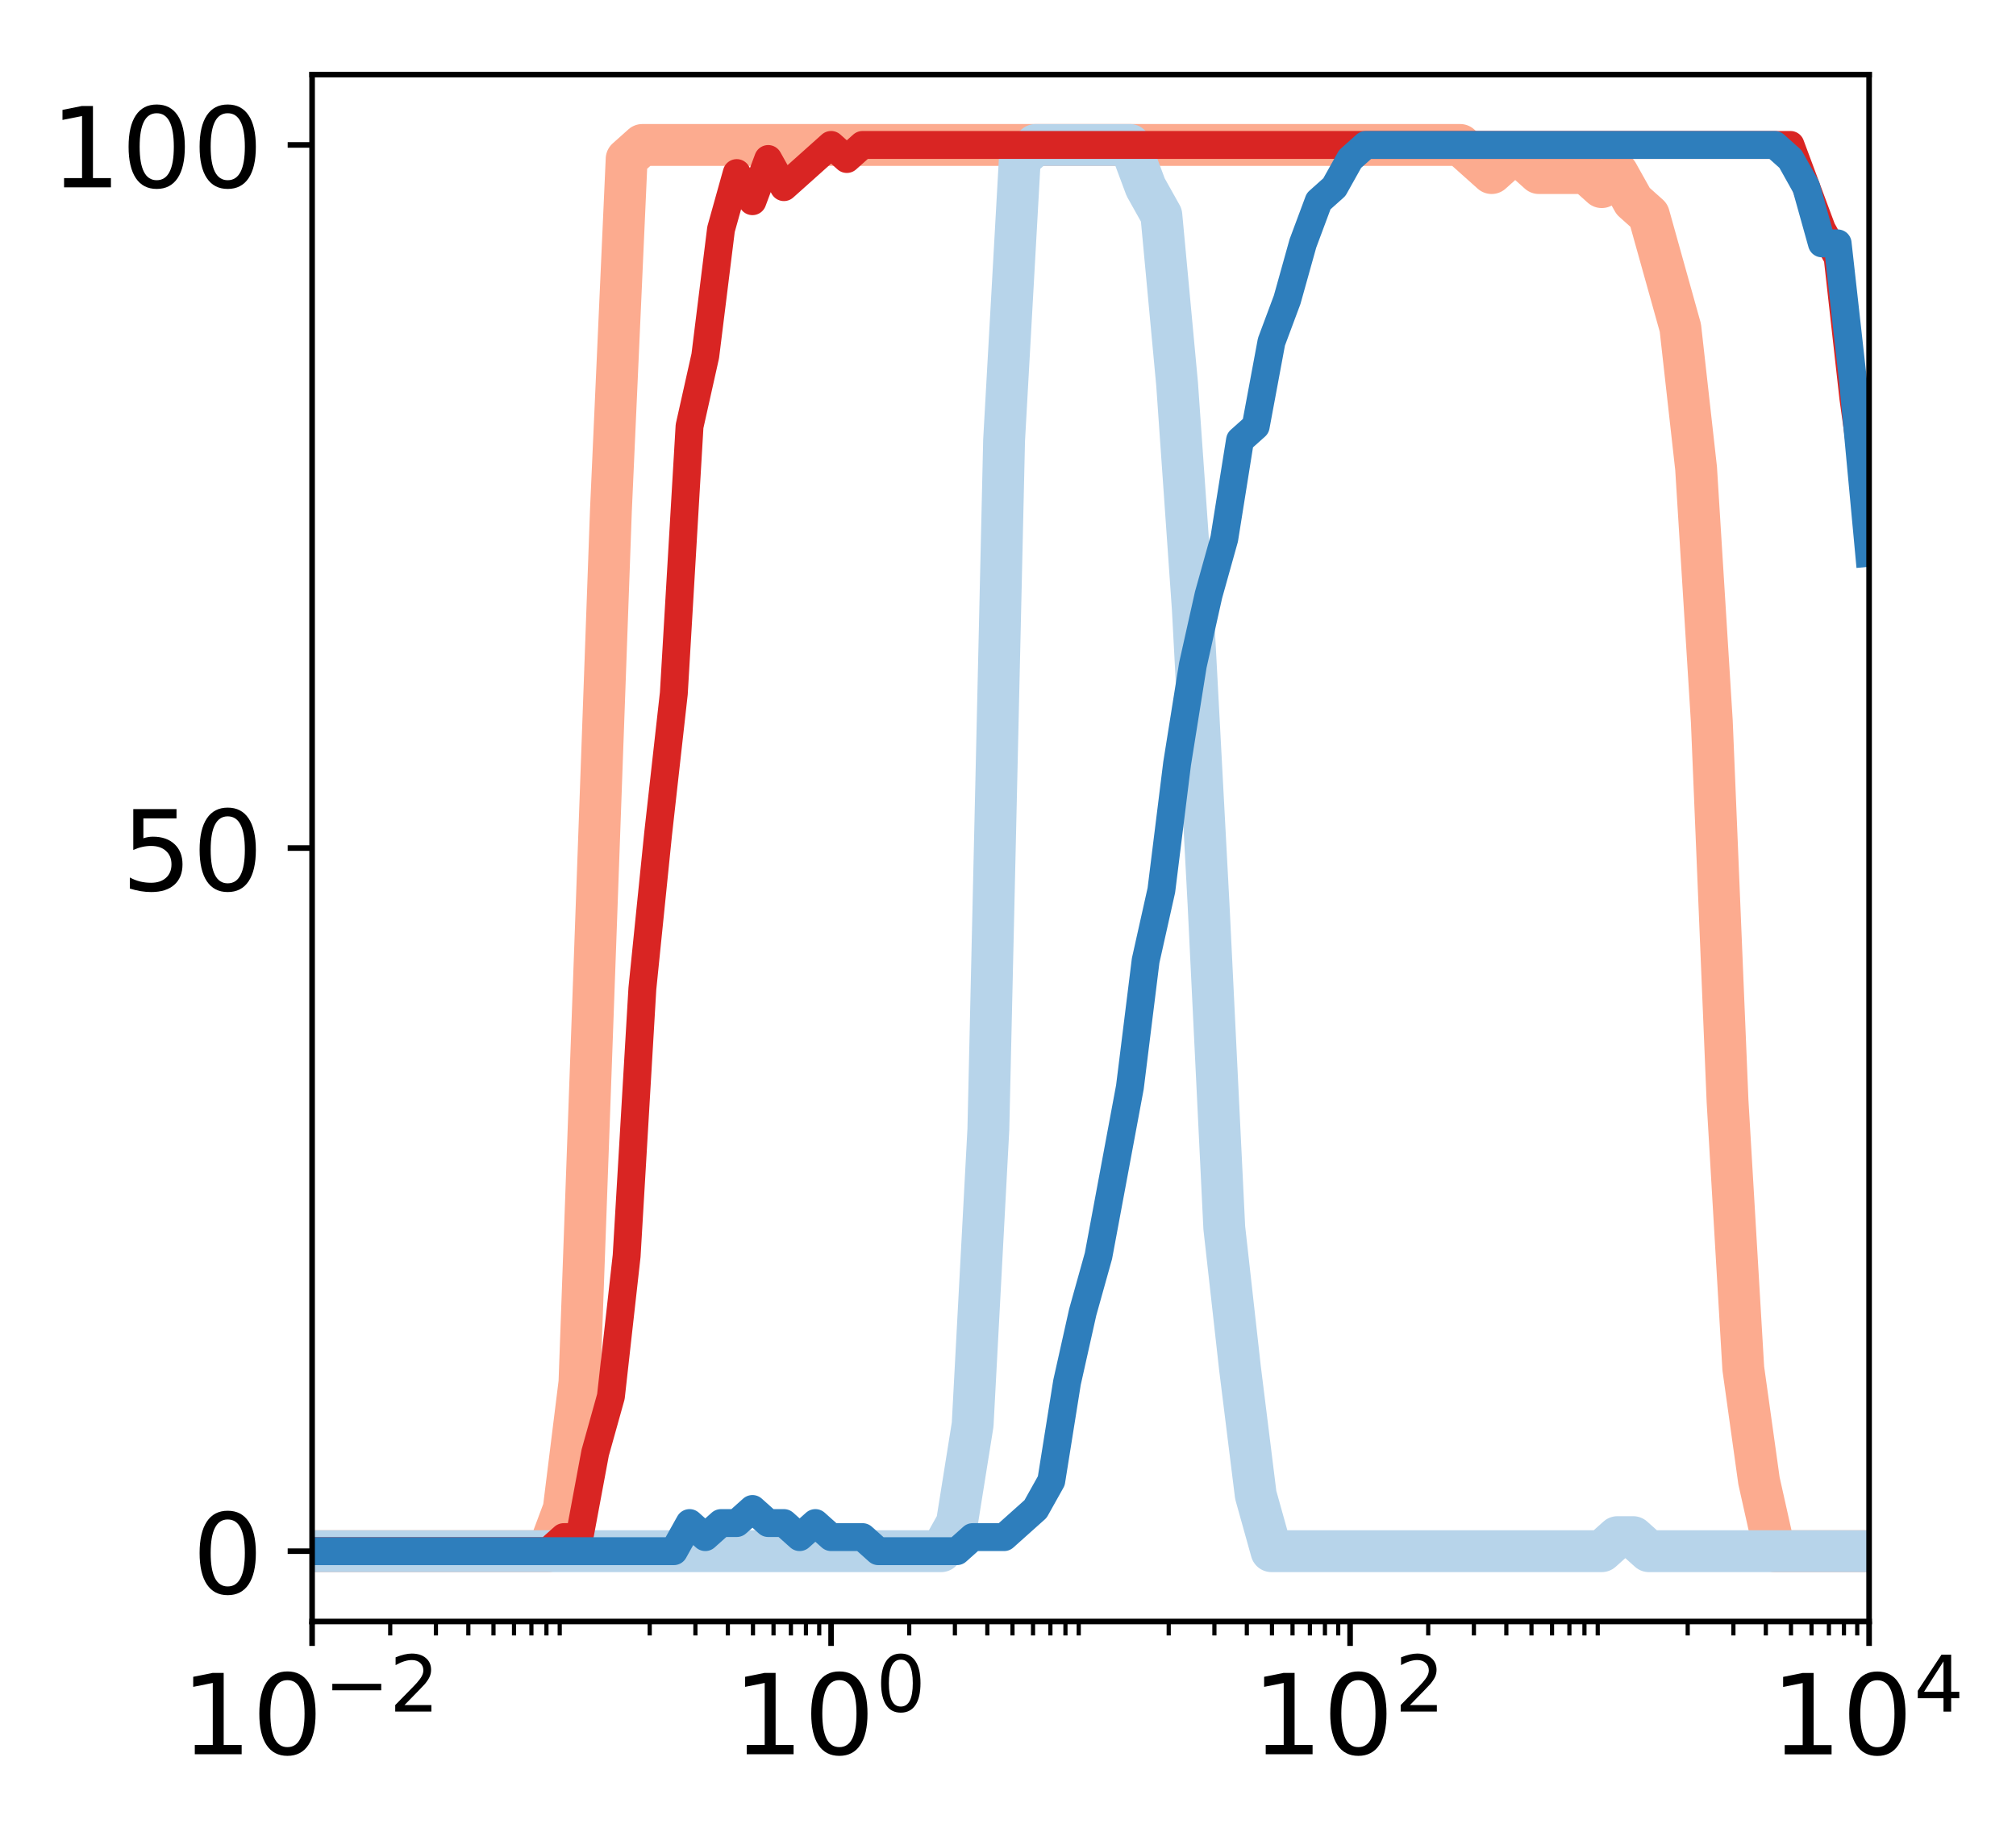
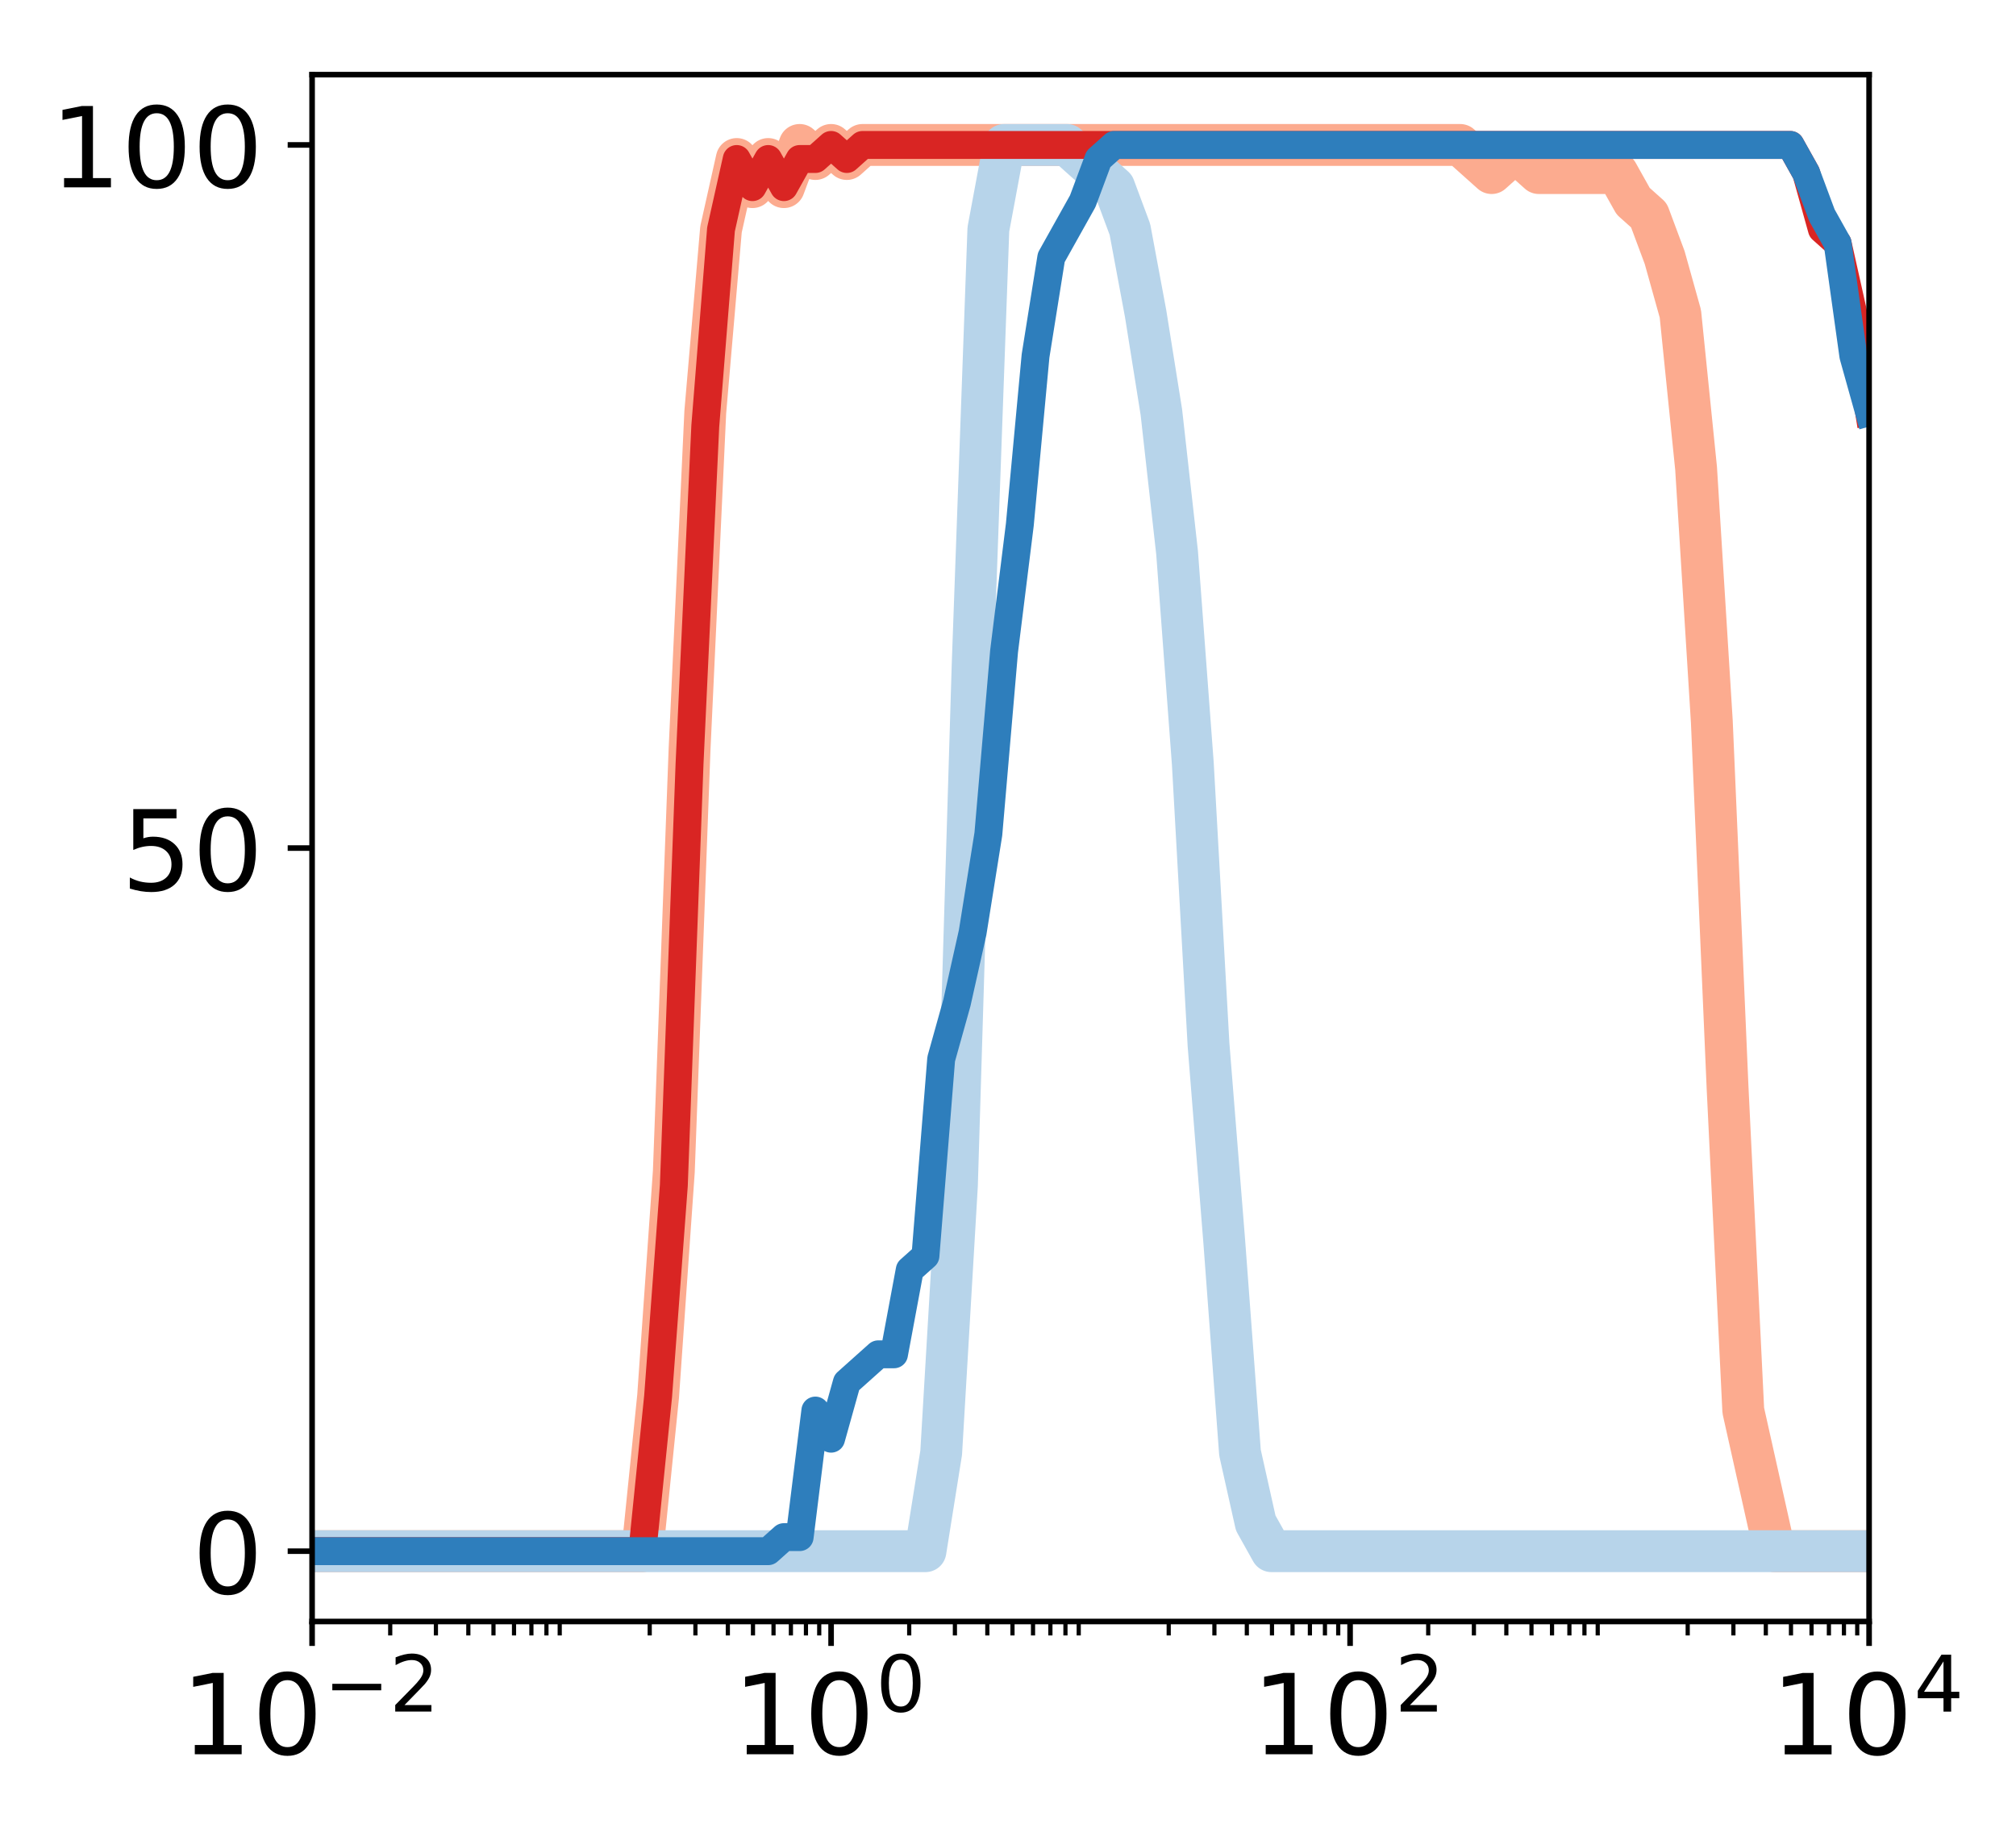
<svg xmlns="http://www.w3.org/2000/svg" xmlns:xlink="http://www.w3.org/1999/xlink" height="262pt" version="1.1" viewBox="0 0 289 262" width="289pt">
  <defs>
    <style type="text/css">
*{stroke-linecap:butt;stroke-linejoin:round;}
  </style>
  </defs>
  <g id="figure_1">
    <g id="patch_1">
      <path d="M 0 262.145  L 289.22 262.145  L 289.22 0  L 0 0  z " style="fill:#ffffff;" />
    </g>
    <g id="axes_1">
      <g id="patch_2">
        <path d="M 44.74 232.46  L 267.94 232.46  L 267.94 10.7  L 44.74 10.7  z " style="fill:#ffffff;" />
      </g>
      <g id="line2d_1">
-         <path clip-path="url(#pe5c4ab9f8a)" d="M 44.74 222.38  L 46.995 222.38  L 49.249 222.38  L 51.504 222.38  L 53.758 222.38  L 56.013 222.38  L 58.267 222.38  L 60.522 222.38  L 62.776 222.38  L 65.031 222.38  L 67.285 222.38  L 69.54 222.38  L 71.795 222.38  L 74.049 222.38  L 76.304 222.38  L 78.558 222.38  L 80.813 216.332  L 83.067 198.188  L 85.322 135.692  L 87.576 73.196  L 89.831 22.796  L 92.085 20.78  L 94.34 20.78  L 96.595 20.78  L 98.849 20.78  L 101.104 20.78  L 103.358 20.78  L 105.613 20.78  L 107.867 20.78  L 110.122 20.78  L 112.376 20.78  L 114.631 20.78  L 116.885 20.78  L 119.14 20.78  L 121.395 20.78  L 123.649 20.78  L 125.904 20.78  L 128.158 20.78  L 130.413 20.78  L 132.667 20.78  L 134.922 20.78  L 137.176 20.78  L 139.431 20.78  L 141.685 20.78  L 143.94 20.78  L 146.195 20.78  L 148.449 20.78  L 150.704 20.78  L 152.958 20.78  L 155.213 20.78  L 157.467 20.78  L 159.722 20.78  L 161.976 20.78  L 164.231 20.78  L 166.485 20.78  L 168.74 20.78  L 170.995 20.78  L 173.249 20.78  L 175.504 20.78  L 177.758 20.78  L 180.013 20.78  L 182.267 20.78  L 184.522 20.78  L 186.776 20.78  L 189.031 20.78  L 191.285 20.78  L 193.54 20.78  L 195.795 20.78  L 198.049 20.78  L 200.304 20.78  L 202.558 20.78  L 204.813 20.78  L 207.067 20.78  L 209.322 20.78  L 211.576 22.796  L 213.831 24.812  L 216.085 22.796  L 218.34 22.796  L 220.595 24.812  L 222.849 24.812  L 225.104 24.812  L 227.358 24.812  L 229.613 26.828  L 231.867 24.812  L 234.122 28.844  L 236.376 30.86  L 238.631 38.924  L 240.885 46.988  L 243.14 67.148  L 245.395 103.436  L 247.649 157.868  L 249.904 196.172  L 252.158 212.3  L 254.413 222.38  L 256.667 222.38  L 258.922 222.38  L 261.176 222.38  L 263.431 222.38  L 265.685 222.38  L 267.94 222.38  " style="fill:none;stroke:#fcab8f;stroke-linecap:square;stroke-width:6;" />
+         <path clip-path="url(#p13c32b0cee)" d="M 44.74 222.38  L 46.995 222.38  L 49.249 222.38  L 51.504 222.38  L 53.758 222.38  L 56.013 222.38  L 58.267 222.38  L 60.522 222.38  L 62.776 222.38  L 65.031 222.38  L 67.285 222.38  L 69.54 222.38  L 71.795 222.38  L 74.049 222.38  L 76.304 222.38  L 78.558 222.38  L 80.813 222.38  L 83.067 222.38  L 85.322 222.38  L 87.576 222.38  L 89.831 222.38  L 92.085 222.38  L 94.34 200.204  L 96.595 167.948  L 98.849 107.468  L 101.104 59.084  L 103.358 32.876  L 105.613 22.796  L 107.867 26.828  L 110.122 22.796  L 112.376 26.828  L 114.631 20.78  L 116.885 22.796  L 119.14 20.78  L 121.395 22.796  L 123.649 20.78  L 125.904 20.78  L 128.158 20.78  L 130.413 20.78  L 132.667 20.78  L 134.922 20.78  L 137.176 20.78  L 139.431 20.78  L 141.685 20.78  L 143.94 20.78  L 146.195 20.78  L 148.449 20.78  L 150.704 20.78  L 152.958 20.78  L 155.213 20.78  L 157.467 20.78  L 159.722 20.78  L 161.976 20.78  L 164.231 20.78  L 166.485 20.78  L 168.74 20.78  L 170.995 20.78  L 173.249 20.78  L 175.504 20.78  L 177.758 20.78  L 180.013 20.78  L 182.267 20.78  L 184.522 20.78  L 186.776 20.78  L 189.031 20.78  L 191.285 20.78  L 193.54 20.78  L 195.795 20.78  L 198.049 20.78  L 200.304 20.78  L 202.558 20.78  L 204.813 20.78  L 207.067 20.78  L 209.322 20.78  L 211.576 22.796  L 213.831 24.812  L 216.085 22.796  L 218.34 22.796  L 220.595 24.812  L 222.849 24.812  L 225.104 24.812  L 227.358 24.812  L 229.613 24.812  L 231.867 24.812  L 234.122 28.844  L 236.376 30.86  L 238.631 36.908  L 240.885 44.972  L 243.14 67.148  L 245.395 103.436  L 247.649 155.852  L 249.904 202.22  L 252.158 212.3  L 254.413 222.38  L 256.667 222.38  L 258.922 222.38  L 261.176 222.38  L 263.431 222.38  L 265.685 222.38  L 267.94 222.38  " style="fill:none;stroke:#fcab8f;stroke-linecap:square;stroke-width:6;" />
      </g>
      <g id="line2d_2">
-         <path clip-path="url(#pe5c4ab9f8a)" d="M 44.74 222.38  L 46.995 222.38  L 49.249 222.38  L 51.504 222.38  L 53.758 222.38  L 56.013 222.38  L 58.267 222.38  L 60.522 222.38  L 62.776 222.38  L 65.031 222.38  L 67.285 222.38  L 69.54 222.38  L 71.795 222.38  L 74.049 222.38  L 76.304 222.38  L 78.558 222.38  L 80.813 222.38  L 83.067 222.38  L 85.322 222.38  L 87.576 222.38  L 89.831 222.38  L 92.085 222.38  L 94.34 222.38  L 96.595 222.38  L 98.849 222.38  L 101.104 222.38  L 103.358 222.38  L 105.613 222.38  L 107.867 222.38  L 110.122 222.38  L 112.376 222.38  L 114.631 222.38  L 116.885 222.38  L 119.14 222.38  L 121.395 222.38  L 123.649 222.38  L 125.904 222.38  L 128.158 222.38  L 130.413 222.38  L 132.667 222.38  L 134.922 222.38  L 137.176 218.348  L 139.431 204.236  L 141.685 161.9  L 143.94 63.116  L 146.195 22.796  L 148.449 20.78  L 150.704 20.78  L 152.958 20.78  L 155.213 20.78  L 157.467 20.78  L 159.722 20.78  L 161.976 20.78  L 164.231 26.828  L 166.485 30.86  L 168.74 55.052  L 170.995 87.308  L 173.249 129.644  L 175.504 176.012  L 177.758 196.172  L 180.013 214.316  L 182.267 222.38  L 184.522 222.38  L 186.776 222.38  L 189.031 222.38  L 191.285 222.38  L 193.54 222.38  L 195.795 222.38  L 198.049 222.38  L 200.304 222.38  L 202.558 222.38  L 204.813 222.38  L 207.067 222.38  L 209.322 222.38  L 211.576 222.38  L 213.831 222.38  L 216.085 222.38  L 218.34 222.38  L 220.595 222.38  L 222.849 222.38  L 225.104 222.38  L 227.358 222.38  L 229.613 222.38  L 231.867 220.364  L 234.122 220.364  L 236.376 222.38  L 238.631 222.38  L 240.885 222.38  L 243.14 222.38  L 245.395 222.38  L 247.649 222.38  L 249.904 222.38  L 252.158 222.38  L 254.413 222.38  L 256.667 222.38  L 258.922 222.38  L 261.176 222.38  L 263.431 222.38  L 265.685 222.38  L 267.94 222.38  " style="fill:none;stroke:#b7d4ea;stroke-linecap:square;stroke-width:6;" />
+         <path clip-path="url(#p13c32b0cee)" d="M 44.74 222.38  L 46.995 222.38  L 49.249 222.38  L 51.504 222.38  L 53.758 222.38  L 56.013 222.38  L 58.267 222.38  L 60.522 222.38  L 62.776 222.38  L 65.031 222.38  L 67.285 222.38  L 69.54 222.38  L 71.795 222.38  L 74.049 222.38  L 76.304 222.38  L 78.558 222.38  L 80.813 222.38  L 83.067 222.38  L 85.322 222.38  L 87.576 222.38  L 89.831 222.38  L 92.085 222.38  L 94.34 222.38  L 96.595 222.38  L 98.849 222.38  L 101.104 222.38  L 103.358 222.38  L 105.613 222.38  L 107.867 222.38  L 110.122 222.38  L 112.376 222.38  L 114.631 222.38  L 116.885 222.38  L 119.14 222.38  L 121.395 222.38  L 123.649 222.38  L 125.904 222.38  L 128.158 222.38  L 130.413 222.38  L 132.667 222.38  L 134.922 208.268  L 137.176 169.964  L 139.431 95.372  L 141.685 32.876  L 143.94 20.78  L 146.195 20.78  L 148.449 20.78  L 150.704 20.78  L 152.958 20.78  L 155.213 22.796  L 157.467 24.812  L 159.722 26.828  L 161.976 32.876  L 164.231 44.972  L 166.485 59.084  L 168.74 79.244  L 170.995 109.484  L 173.249 149.804  L 175.504 178.028  L 177.758 208.268  L 180.013 218.348  L 182.267 222.38  L 184.522 222.38  L 186.776 222.38  L 189.031 222.38  L 191.285 222.38  L 193.54 222.38  L 195.795 222.38  L 198.049 222.38  L 200.304 222.38  L 202.558 222.38  L 204.813 222.38  L 207.067 222.38  L 209.322 222.38  L 211.576 222.38  L 213.831 222.38  L 216.085 222.38  L 218.34 222.38  L 220.595 222.38  L 222.849 222.38  L 225.104 222.38  L 227.358 222.38  L 229.613 222.38  L 231.867 222.38  L 234.122 222.38  L 236.376 222.38  L 238.631 222.38  L 240.885 222.38  L 243.14 222.38  L 245.395 222.38  L 247.649 222.38  L 249.904 222.38  L 252.158 222.38  L 254.413 222.38  L 256.667 222.38  L 258.922 222.38  L 261.176 222.38  L 263.431 222.38  L 265.685 222.38  L 267.94 222.38  " style="fill:none;stroke:#b7d4ea;stroke-linecap:square;stroke-width:6;" />
      </g>
      <g id="matplotlib.axis_1">
        <g id="xtick_1">
          <g id="line2d_3">
            <defs>
-               <path d="M 0 0  L 0 3.5  " id="m21735b9e78" style="stroke:#000000;stroke-width:0.8;" />
+               <path d="M 0 0  L 0 3.5  " id="m4ca0109665" style="stroke:#000000;stroke-width:0.8;" />
            </defs>
            <g>
-               <use style="stroke:#000000;stroke-width:0.8;" x="44.74" xlink:href="#m21735b9e78" y="232.46" />
+               <use style="stroke:#000000;stroke-width:0.8;" x="44.74" xlink:href="#m4ca0109665" y="232.46" />
            </g>
          </g>
          <g id="text_1">
            <defs>
              <path d="M 12.406 8.297  L 28.516 8.297  L 28.516 63.922  L 10.984 60.406  L 10.984 69.391  L 28.422 72.906  L 38.281 72.906  L 38.281 8.297  L 54.391 8.297  L 54.391 0  L 12.406 0  z " id="DejaVuSans-31" />
              <path d="M 31.781 66.406  Q 24.172 66.406 20.328 58.906  Q 16.5 51.422 16.5 36.375  Q 16.5 21.391 20.328 13.891  Q 24.172 6.391 31.781 6.391  Q 39.453 6.391 43.281 13.891  Q 47.125 21.391 47.125 36.375  Q 47.125 51.422 43.281 58.906  Q 39.453 66.406 31.781 66.406  z M 31.781 74.219  Q 44.047 74.219 50.516 64.516  Q 56.984 54.828 56.984 36.375  Q 56.984 17.969 50.516 8.266  Q 44.047 -1.422 31.781 -1.422  Q 19.531 -1.422 13.062 8.266  Q 6.594 17.969 6.594 36.375  Q 6.594 54.828 13.062 64.516  Q 19.531 74.219 31.781 74.219  z " id="DejaVuSans-30" />
              <path d="M 10.594 35.5  L 73.188 35.5  L 73.188 27.203  L 10.594 27.203  z " id="DejaVuSans-2212" />
              <path d="M 19.188 8.297  L 53.609 8.297  L 53.609 0  L 7.328 0  L 7.328 8.297  Q 12.938 14.109 22.625 23.891  Q 32.328 33.688 34.812 36.531  Q 39.547 41.844 41.422 45.531  Q 43.312 49.219 43.312 52.781  Q 43.312 58.594 39.234 62.25  Q 35.156 65.922 28.609 65.922  Q 23.969 65.922 18.812 64.312  Q 13.672 62.703 7.812 59.422  L 7.812 69.391  Q 13.766 71.781 18.938 73  Q 24.125 74.219 28.422 74.219  Q 39.75 74.219 46.484 68.547  Q 53.219 62.891 53.219 53.422  Q 53.219 48.922 51.531 44.891  Q 49.859 40.875 45.406 35.406  Q 44.188 33.984 37.641 27.219  Q 31.109 20.453 19.188 8.297  z " id="DejaVuSans-32" />
            </defs>
            <g transform="translate(25.94 251.6175)scale(0.16 -0.16)">
              <use transform="translate(0 0.765625)" xlink:href="#DejaVuSans-31" />
              <use transform="translate(63.62305 0.765625)" xlink:href="#DejaVuSans-30" />
              <use transform="translate(128.2031 39.04688)scale(0.7)" xlink:href="#DejaVuSans-2212" />
              <use transform="translate(186.8555 39.04688)scale(0.7)" xlink:href="#DejaVuSans-32" />
            </g>
          </g>
        </g>
        <g id="xtick_2">
          <g id="line2d_4">
            <g>
-               <use style="stroke:#000000;stroke-width:0.8;" x="119.14" xlink:href="#m21735b9e78" y="232.46" />
+               <use style="stroke:#000000;stroke-width:0.8;" x="119.14" xlink:href="#m4ca0109665" y="232.46" />
            </g>
          </g>
          <g id="text_2">
            <g transform="translate(105.06 251.6175)scale(0.16 -0.16)">
              <use transform="translate(0 0.765625)" xlink:href="#DejaVuSans-31" />
              <use transform="translate(63.62305 0.765625)" xlink:href="#DejaVuSans-30" />
              <use transform="translate(128.2031 39.04688)scale(0.7)" xlink:href="#DejaVuSans-30" />
            </g>
          </g>
        </g>
        <g id="xtick_3">
          <g id="line2d_5">
            <g>
-               <use style="stroke:#000000;stroke-width:0.8;" x="193.54" xlink:href="#m21735b9e78" y="232.46" />
+               <use style="stroke:#000000;stroke-width:0.8;" x="193.54" xlink:href="#m4ca0109665" y="232.46" />
            </g>
          </g>
          <g id="text_3">
            <g transform="translate(179.46 251.6175)scale(0.16 -0.16)">
              <use transform="translate(0 0.765625)" xlink:href="#DejaVuSans-31" />
              <use transform="translate(63.62305 0.765625)" xlink:href="#DejaVuSans-30" />
              <use transform="translate(128.2031 39.04688)scale(0.7)" xlink:href="#DejaVuSans-32" />
            </g>
          </g>
        </g>
        <g id="xtick_4">
          <g id="line2d_6">
            <g>
-               <use style="stroke:#000000;stroke-width:0.8;" x="267.94" xlink:href="#m21735b9e78" y="232.46" />
+               <use style="stroke:#000000;stroke-width:0.8;" x="267.94" xlink:href="#m4ca0109665" y="232.46" />
            </g>
          </g>
          <g id="text_4">
            <defs>
              <path d="M 37.797 64.312  L 12.891 25.391  L 37.797 25.391  z M 35.203 72.906  L 47.609 72.906  L 47.609 25.391  L 58.016 25.391  L 58.016 17.188  L 47.609 17.188  L 47.609 0  L 37.797 0  L 37.797 17.188  L 4.891 17.188  L 4.891 26.703  z " id="DejaVuSans-34" />
            </defs>
            <g transform="translate(253.86 251.6175)scale(0.16 -0.16)">
              <use transform="translate(0 0.684375)" xlink:href="#DejaVuSans-31" />
              <use transform="translate(63.62305 0.684375)" xlink:href="#DejaVuSans-30" />
              <use transform="translate(128.2031 38.96563)scale(0.7)" xlink:href="#DejaVuSans-34" />
            </g>
          </g>
        </g>
        <g id="xtick_5">
          <g id="line2d_7">
            <defs>
-               <path d="M 0 0  L 0 2  " id="mce577d2339" style="stroke:#000000;stroke-width:0.6;" />
+               <path d="M 0 0  L 0 2  " id="m8d65a23f04" style="stroke:#000000;stroke-width:0.6;" />
            </defs>
            <g>
-               <use style="stroke:#000000;stroke-width:0.6;" x="55.938" xlink:href="#mce577d2339" y="232.46" />
+               <use style="stroke:#000000;stroke-width:0.6;" x="55.938" xlink:href="#m8d65a23f04" y="232.46" />
            </g>
          </g>
        </g>
        <g id="xtick_6">
          <g id="line2d_8">
            <g>
-               <use style="stroke:#000000;stroke-width:0.6;" x="62.489" xlink:href="#mce577d2339" y="232.46" />
+               <use style="stroke:#000000;stroke-width:0.6;" x="62.489" xlink:href="#m8d65a23f04" y="232.46" />
            </g>
          </g>
        </g>
        <g id="xtick_7">
          <g id="line2d_9">
            <g>
-               <use style="stroke:#000000;stroke-width:0.6;" x="67.137" xlink:href="#mce577d2339" y="232.46" />
+               <use style="stroke:#000000;stroke-width:0.6;" x="67.137" xlink:href="#m8d65a23f04" y="232.46" />
            </g>
          </g>
        </g>
        <g id="xtick_8">
          <g id="line2d_10">
            <g>
-               <use style="stroke:#000000;stroke-width:0.6;" x="70.742" xlink:href="#mce577d2339" y="232.46" />
+               <use style="stroke:#000000;stroke-width:0.6;" x="70.742" xlink:href="#m8d65a23f04" y="232.46" />
            </g>
          </g>
        </g>
        <g id="xtick_9">
          <g id="line2d_11">
            <g>
-               <use style="stroke:#000000;stroke-width:0.6;" x="73.687" xlink:href="#mce577d2339" y="232.46" />
+               <use style="stroke:#000000;stroke-width:0.6;" x="73.687" xlink:href="#m8d65a23f04" y="232.46" />
            </g>
          </g>
        </g>
        <g id="xtick_10">
          <g id="line2d_12">
            <g>
-               <use style="stroke:#000000;stroke-width:0.6;" x="76.178" xlink:href="#mce577d2339" y="232.46" />
+               <use style="stroke:#000000;stroke-width:0.6;" x="76.178" xlink:href="#m8d65a23f04" y="232.46" />
            </g>
          </g>
        </g>
        <g id="xtick_11">
          <g id="line2d_13">
            <g>
-               <use style="stroke:#000000;stroke-width:0.6;" x="78.335" xlink:href="#mce577d2339" y="232.46" />
+               <use style="stroke:#000000;stroke-width:0.6;" x="78.335" xlink:href="#m8d65a23f04" y="232.46" />
            </g>
          </g>
        </g>
        <g id="xtick_12">
          <g id="line2d_14">
            <g>
-               <use style="stroke:#000000;stroke-width:0.6;" x="80.238" xlink:href="#mce577d2339" y="232.46" />
+               <use style="stroke:#000000;stroke-width:0.6;" x="80.238" xlink:href="#m8d65a23f04" y="232.46" />
            </g>
          </g>
        </g>
        <g id="xtick_13">
          <g id="line2d_15">
            <g>
-               <use style="stroke:#000000;stroke-width:0.6;" x="93.138" xlink:href="#mce577d2339" y="232.46" />
+               <use style="stroke:#000000;stroke-width:0.6;" x="93.138" xlink:href="#m8d65a23f04" y="232.46" />
            </g>
          </g>
        </g>
        <g id="xtick_14">
          <g id="line2d_16">
            <g>
-               <use style="stroke:#000000;stroke-width:0.6;" x="99.689" xlink:href="#mce577d2339" y="232.46" />
+               <use style="stroke:#000000;stroke-width:0.6;" x="99.689" xlink:href="#m8d65a23f04" y="232.46" />
            </g>
          </g>
        </g>
        <g id="xtick_15">
          <g id="line2d_17">
            <g>
-               <use style="stroke:#000000;stroke-width:0.6;" x="104.337" xlink:href="#mce577d2339" y="232.46" />
+               <use style="stroke:#000000;stroke-width:0.6;" x="104.337" xlink:href="#m8d65a23f04" y="232.46" />
            </g>
          </g>
        </g>
        <g id="xtick_16">
          <g id="line2d_18">
            <g>
-               <use style="stroke:#000000;stroke-width:0.6;" x="107.942" xlink:href="#mce577d2339" y="232.46" />
+               <use style="stroke:#000000;stroke-width:0.6;" x="107.942" xlink:href="#m8d65a23f04" y="232.46" />
            </g>
          </g>
        </g>
        <g id="xtick_17">
          <g id="line2d_19">
            <g>
-               <use style="stroke:#000000;stroke-width:0.6;" x="110.887" xlink:href="#mce577d2339" y="232.46" />
+               <use style="stroke:#000000;stroke-width:0.6;" x="110.887" xlink:href="#m8d65a23f04" y="232.46" />
            </g>
          </g>
        </g>
        <g id="xtick_18">
          <g id="line2d_20">
            <g>
-               <use style="stroke:#000000;stroke-width:0.6;" x="113.378" xlink:href="#mce577d2339" y="232.46" />
+               <use style="stroke:#000000;stroke-width:0.6;" x="113.378" xlink:href="#m8d65a23f04" y="232.46" />
            </g>
          </g>
        </g>
        <g id="xtick_19">
          <g id="line2d_21">
            <g>
-               <use style="stroke:#000000;stroke-width:0.6;" x="115.535" xlink:href="#mce577d2339" y="232.46" />
+               <use style="stroke:#000000;stroke-width:0.6;" x="115.535" xlink:href="#m8d65a23f04" y="232.46" />
            </g>
          </g>
        </g>
        <g id="xtick_20">
          <g id="line2d_22">
            <g>
-               <use style="stroke:#000000;stroke-width:0.6;" x="117.438" xlink:href="#mce577d2339" y="232.46" />
+               <use style="stroke:#000000;stroke-width:0.6;" x="117.438" xlink:href="#m8d65a23f04" y="232.46" />
            </g>
          </g>
        </g>
        <g id="xtick_21">
          <g id="line2d_23">
            <g>
-               <use style="stroke:#000000;stroke-width:0.6;" x="130.338" xlink:href="#mce577d2339" y="232.46" />
+               <use style="stroke:#000000;stroke-width:0.6;" x="130.338" xlink:href="#m8d65a23f04" y="232.46" />
            </g>
          </g>
        </g>
        <g id="xtick_22">
          <g id="line2d_24">
            <g>
-               <use style="stroke:#000000;stroke-width:0.6;" x="136.889" xlink:href="#mce577d2339" y="232.46" />
+               <use style="stroke:#000000;stroke-width:0.6;" x="136.889" xlink:href="#m8d65a23f04" y="232.46" />
            </g>
          </g>
        </g>
        <g id="xtick_23">
          <g id="line2d_25">
            <g>
-               <use style="stroke:#000000;stroke-width:0.6;" x="141.537" xlink:href="#mce577d2339" y="232.46" />
+               <use style="stroke:#000000;stroke-width:0.6;" x="141.537" xlink:href="#m8d65a23f04" y="232.46" />
            </g>
          </g>
        </g>
        <g id="xtick_24">
          <g id="line2d_26">
            <g>
-               <use style="stroke:#000000;stroke-width:0.6;" x="145.142" xlink:href="#mce577d2339" y="232.46" />
+               <use style="stroke:#000000;stroke-width:0.6;" x="145.142" xlink:href="#m8d65a23f04" y="232.46" />
            </g>
          </g>
        </g>
        <g id="xtick_25">
          <g id="line2d_27">
            <g>
-               <use style="stroke:#000000;stroke-width:0.6;" x="148.087" xlink:href="#mce577d2339" y="232.46" />
+               <use style="stroke:#000000;stroke-width:0.6;" x="148.087" xlink:href="#m8d65a23f04" y="232.46" />
            </g>
          </g>
        </g>
        <g id="xtick_26">
          <g id="line2d_28">
            <g>
-               <use style="stroke:#000000;stroke-width:0.6;" x="150.578" xlink:href="#mce577d2339" y="232.46" />
+               <use style="stroke:#000000;stroke-width:0.6;" x="150.578" xlink:href="#m8d65a23f04" y="232.46" />
            </g>
          </g>
        </g>
        <g id="xtick_27">
          <g id="line2d_29">
            <g>
-               <use style="stroke:#000000;stroke-width:0.6;" x="152.735" xlink:href="#mce577d2339" y="232.46" />
+               <use style="stroke:#000000;stroke-width:0.6;" x="152.735" xlink:href="#m8d65a23f04" y="232.46" />
            </g>
          </g>
        </g>
        <g id="xtick_28">
          <g id="line2d_30">
            <g>
-               <use style="stroke:#000000;stroke-width:0.6;" x="154.638" xlink:href="#mce577d2339" y="232.46" />
+               <use style="stroke:#000000;stroke-width:0.6;" x="154.638" xlink:href="#m8d65a23f04" y="232.46" />
            </g>
          </g>
        </g>
        <g id="xtick_29">
          <g id="line2d_31">
            <g>
-               <use style="stroke:#000000;stroke-width:0.6;" x="167.538" xlink:href="#mce577d2339" y="232.46" />
+               <use style="stroke:#000000;stroke-width:0.6;" x="167.538" xlink:href="#m8d65a23f04" y="232.46" />
            </g>
          </g>
        </g>
        <g id="xtick_30">
          <g id="line2d_32">
            <g>
-               <use style="stroke:#000000;stroke-width:0.6;" x="174.089" xlink:href="#mce577d2339" y="232.46" />
+               <use style="stroke:#000000;stroke-width:0.6;" x="174.089" xlink:href="#m8d65a23f04" y="232.46" />
            </g>
          </g>
        </g>
        <g id="xtick_31">
          <g id="line2d_33">
            <g>
-               <use style="stroke:#000000;stroke-width:0.6;" x="178.737" xlink:href="#mce577d2339" y="232.46" />
+               <use style="stroke:#000000;stroke-width:0.6;" x="178.737" xlink:href="#m8d65a23f04" y="232.46" />
            </g>
          </g>
        </g>
        <g id="xtick_32">
          <g id="line2d_34">
            <g>
-               <use style="stroke:#000000;stroke-width:0.6;" x="182.342" xlink:href="#mce577d2339" y="232.46" />
+               <use style="stroke:#000000;stroke-width:0.6;" x="182.342" xlink:href="#m8d65a23f04" y="232.46" />
            </g>
          </g>
        </g>
        <g id="xtick_33">
          <g id="line2d_35">
            <g>
-               <use style="stroke:#000000;stroke-width:0.6;" x="185.287" xlink:href="#mce577d2339" y="232.46" />
+               <use style="stroke:#000000;stroke-width:0.6;" x="185.287" xlink:href="#m8d65a23f04" y="232.46" />
            </g>
          </g>
        </g>
        <g id="xtick_34">
          <g id="line2d_36">
            <g>
-               <use style="stroke:#000000;stroke-width:0.6;" x="187.778" xlink:href="#mce577d2339" y="232.46" />
+               <use style="stroke:#000000;stroke-width:0.6;" x="187.778" xlink:href="#m8d65a23f04" y="232.46" />
            </g>
          </g>
        </g>
        <g id="xtick_35">
          <g id="line2d_37">
            <g>
-               <use style="stroke:#000000;stroke-width:0.6;" x="189.935" xlink:href="#mce577d2339" y="232.46" />
+               <use style="stroke:#000000;stroke-width:0.6;" x="189.935" xlink:href="#m8d65a23f04" y="232.46" />
            </g>
          </g>
        </g>
        <g id="xtick_36">
          <g id="line2d_38">
            <g>
-               <use style="stroke:#000000;stroke-width:0.6;" x="191.838" xlink:href="#mce577d2339" y="232.46" />
+               <use style="stroke:#000000;stroke-width:0.6;" x="191.838" xlink:href="#m8d65a23f04" y="232.46" />
            </g>
          </g>
        </g>
        <g id="xtick_37">
          <g id="line2d_39">
            <g>
-               <use style="stroke:#000000;stroke-width:0.6;" x="204.738" xlink:href="#mce577d2339" y="232.46" />
+               <use style="stroke:#000000;stroke-width:0.6;" x="204.738" xlink:href="#m8d65a23f04" y="232.46" />
            </g>
          </g>
        </g>
        <g id="xtick_38">
          <g id="line2d_40">
            <g>
-               <use style="stroke:#000000;stroke-width:0.6;" x="211.289" xlink:href="#mce577d2339" y="232.46" />
+               <use style="stroke:#000000;stroke-width:0.6;" x="211.289" xlink:href="#m8d65a23f04" y="232.46" />
            </g>
          </g>
        </g>
        <g id="xtick_39">
          <g id="line2d_41">
            <g>
-               <use style="stroke:#000000;stroke-width:0.6;" x="215.937" xlink:href="#mce577d2339" y="232.46" />
+               <use style="stroke:#000000;stroke-width:0.6;" x="215.937" xlink:href="#m8d65a23f04" y="232.46" />
            </g>
          </g>
        </g>
        <g id="xtick_40">
          <g id="line2d_42">
            <g>
-               <use style="stroke:#000000;stroke-width:0.6;" x="219.542" xlink:href="#mce577d2339" y="232.46" />
+               <use style="stroke:#000000;stroke-width:0.6;" x="219.542" xlink:href="#m8d65a23f04" y="232.46" />
            </g>
          </g>
        </g>
        <g id="xtick_41">
          <g id="line2d_43">
            <g>
-               <use style="stroke:#000000;stroke-width:0.6;" x="222.487" xlink:href="#mce577d2339" y="232.46" />
+               <use style="stroke:#000000;stroke-width:0.6;" x="222.487" xlink:href="#m8d65a23f04" y="232.46" />
            </g>
          </g>
        </g>
        <g id="xtick_42">
          <g id="line2d_44">
            <g>
-               <use style="stroke:#000000;stroke-width:0.6;" x="224.978" xlink:href="#mce577d2339" y="232.46" />
+               <use style="stroke:#000000;stroke-width:0.6;" x="224.978" xlink:href="#m8d65a23f04" y="232.46" />
            </g>
          </g>
        </g>
        <g id="xtick_43">
          <g id="line2d_45">
            <g>
-               <use style="stroke:#000000;stroke-width:0.6;" x="227.135" xlink:href="#mce577d2339" y="232.46" />
+               <use style="stroke:#000000;stroke-width:0.6;" x="227.135" xlink:href="#m8d65a23f04" y="232.46" />
            </g>
          </g>
        </g>
        <g id="xtick_44">
          <g id="line2d_46">
            <g>
-               <use style="stroke:#000000;stroke-width:0.6;" x="229.038" xlink:href="#mce577d2339" y="232.46" />
+               <use style="stroke:#000000;stroke-width:0.6;" x="229.038" xlink:href="#m8d65a23f04" y="232.46" />
            </g>
          </g>
        </g>
        <g id="xtick_45">
          <g id="line2d_47">
            <g>
-               <use style="stroke:#000000;stroke-width:0.6;" x="241.938" xlink:href="#mce577d2339" y="232.46" />
+               <use style="stroke:#000000;stroke-width:0.6;" x="241.938" xlink:href="#m8d65a23f04" y="232.46" />
            </g>
          </g>
        </g>
        <g id="xtick_46">
          <g id="line2d_48">
            <g>
-               <use style="stroke:#000000;stroke-width:0.6;" x="248.489" xlink:href="#mce577d2339" y="232.46" />
+               <use style="stroke:#000000;stroke-width:0.6;" x="248.489" xlink:href="#m8d65a23f04" y="232.46" />
            </g>
          </g>
        </g>
        <g id="xtick_47">
          <g id="line2d_49">
            <g>
-               <use style="stroke:#000000;stroke-width:0.6;" x="253.137" xlink:href="#mce577d2339" y="232.46" />
+               <use style="stroke:#000000;stroke-width:0.6;" x="253.137" xlink:href="#m8d65a23f04" y="232.46" />
            </g>
          </g>
        </g>
        <g id="xtick_48">
          <g id="line2d_50">
            <g>
-               <use style="stroke:#000000;stroke-width:0.6;" x="256.742" xlink:href="#mce577d2339" y="232.46" />
+               <use style="stroke:#000000;stroke-width:0.6;" x="256.742" xlink:href="#m8d65a23f04" y="232.46" />
            </g>
          </g>
        </g>
        <g id="xtick_49">
          <g id="line2d_51">
            <g>
-               <use style="stroke:#000000;stroke-width:0.6;" x="259.687" xlink:href="#mce577d2339" y="232.46" />
+               <use style="stroke:#000000;stroke-width:0.6;" x="259.687" xlink:href="#m8d65a23f04" y="232.46" />
            </g>
          </g>
        </g>
        <g id="xtick_50">
          <g id="line2d_52">
            <g>
-               <use style="stroke:#000000;stroke-width:0.6;" x="262.178" xlink:href="#mce577d2339" y="232.46" />
+               <use style="stroke:#000000;stroke-width:0.6;" x="262.178" xlink:href="#m8d65a23f04" y="232.46" />
            </g>
          </g>
        </g>
        <g id="xtick_51">
          <g id="line2d_53">
            <g>
-               <use style="stroke:#000000;stroke-width:0.6;" x="264.335" xlink:href="#mce577d2339" y="232.46" />
+               <use style="stroke:#000000;stroke-width:0.6;" x="264.335" xlink:href="#m8d65a23f04" y="232.46" />
            </g>
          </g>
        </g>
        <g id="xtick_52">
          <g id="line2d_54">
            <g>
-               <use style="stroke:#000000;stroke-width:0.6;" x="266.238" xlink:href="#mce577d2339" y="232.46" />
+               <use style="stroke:#000000;stroke-width:0.6;" x="266.238" xlink:href="#m8d65a23f04" y="232.46" />
            </g>
          </g>
        </g>
      </g>
      <g id="matplotlib.axis_2">
        <g id="ytick_1">
          <g id="line2d_55">
            <defs>
-               <path d="M 0 0  L -3.5 0  " id="m9772f56964" style="stroke:#000000;stroke-width:0.8;" />
+               <path d="M 0 0  L -3.5 0  " id="m5530ae3047" style="stroke:#000000;stroke-width:0.8;" />
            </defs>
            <g>
-               <use style="stroke:#000000;stroke-width:0.8;" x="44.74" xlink:href="#m9772f56964" y="222.38" />
+               <use style="stroke:#000000;stroke-width:0.8;" x="44.74" xlink:href="#m5530ae3047" y="222.38" />
            </g>
          </g>
          <g id="text_5">
            <g transform="translate(27.56 228.4588)scale(0.16 -0.16)">
              <use xlink:href="#DejaVuSans-30" />
            </g>
          </g>
        </g>
        <g id="ytick_2">
          <g id="line2d_56">
            <g>
-               <use style="stroke:#000000;stroke-width:0.8;" x="44.74" xlink:href="#m9772f56964" y="121.58" />
+               <use style="stroke:#000000;stroke-width:0.8;" x="44.74" xlink:href="#m5530ae3047" y="121.58" />
            </g>
          </g>
          <g id="text_6">
            <defs>
              <path d="M 10.797 72.906  L 49.516 72.906  L 49.516 64.594  L 19.828 64.594  L 19.828 46.734  Q 21.969 47.469 24.109 47.828  Q 26.266 48.188 28.422 48.188  Q 40.625 48.188 47.75 41.5  Q 54.891 34.812 54.891 23.391  Q 54.891 11.625 47.562 5.094  Q 40.234 -1.422 26.906 -1.422  Q 22.312 -1.422 17.547 -0.641  Q 12.797 0.141 7.719 1.703  L 7.719 11.625  Q 12.109 9.234 16.797 8.062  Q 21.484 6.891 26.703 6.891  Q 35.156 6.891 40.078 11.328  Q 45.016 15.766 45.016 23.391  Q 45.016 31 40.078 35.438  Q 35.156 39.891 26.703 39.891  Q 22.75 39.891 18.812 39.016  Q 14.891 38.141 10.797 36.281  z " id="DejaVuSans-35" />
            </defs>
            <g transform="translate(17.38 127.6587)scale(0.16 -0.16)">
              <use xlink:href="#DejaVuSans-35" />
              <use x="63.623" xlink:href="#DejaVuSans-30" />
            </g>
          </g>
        </g>
        <g id="ytick_3">
          <g id="line2d_57">
            <g>
-               <use style="stroke:#000000;stroke-width:0.8;" x="44.74" xlink:href="#m9772f56964" y="20.78" />
+               <use style="stroke:#000000;stroke-width:0.8;" x="44.74" xlink:href="#m5530ae3047" y="20.78" />
            </g>
          </g>
          <g id="text_7">
            <g transform="translate(7.2 26.85875)scale(0.16 -0.16)">
              <use xlink:href="#DejaVuSans-31" />
              <use x="63.623" xlink:href="#DejaVuSans-30" />
              <use x="127.246" xlink:href="#DejaVuSans-30" />
            </g>
          </g>
        </g>
      </g>
      <g id="line2d_58">
-         <path clip-path="url(#pe5c4ab9f8a)" d="M 44.74 222.38  L 46.995 222.38  L 49.249 222.38  L 51.504 222.38  L 53.758 222.38  L 56.013 222.38  L 58.267 222.38  L 60.522 222.38  L 62.776 222.38  L 65.031 222.38  L 67.285 222.38  L 69.54 222.38  L 71.795 222.38  L 74.049 222.38  L 76.304 222.38  L 78.558 222.38  L 80.813 220.364  L 83.067 220.364  L 85.322 208.268  L 87.576 200.204  L 89.831 180.044  L 92.085 141.74  L 94.34 119.564  L 96.595 99.404  L 98.849 61.1  L 101.104 51.02  L 103.358 32.876  L 105.613 24.812  L 107.867 28.844  L 110.122 22.796  L 112.376 26.828  L 114.631 24.812  L 116.885 22.796  L 119.14 20.78  L 121.395 22.796  L 123.649 20.78  L 125.904 20.78  L 128.158 20.78  L 130.413 20.78  L 132.667 20.78  L 134.922 20.78  L 137.176 20.78  L 139.431 20.78  L 141.685 20.78  L 143.94 20.78  L 146.195 20.78  L 148.449 20.78  L 150.704 20.78  L 152.958 20.78  L 155.213 20.78  L 157.467 20.78  L 159.722 20.78  L 161.976 20.78  L 164.231 20.78  L 166.485 20.78  L 168.74 20.78  L 170.995 20.78  L 173.249 20.78  L 175.504 20.78  L 177.758 20.78  L 180.013 20.78  L 182.267 20.78  L 184.522 20.78  L 186.776 20.78  L 189.031 20.78  L 191.285 20.78  L 193.54 20.78  L 195.795 20.78  L 198.049 20.78  L 200.304 20.78  L 202.558 20.78  L 204.813 20.78  L 207.067 20.78  L 209.322 20.78  L 211.576 20.78  L 213.831 20.78  L 216.085 20.78  L 218.34 20.78  L 220.595 20.78  L 222.849 20.78  L 225.104 20.78  L 227.358 20.78  L 229.613 20.78  L 231.867 20.78  L 234.122 20.78  L 236.376 20.78  L 238.631 20.78  L 240.885 20.78  L 243.14 20.78  L 245.395 20.78  L 247.649 20.78  L 249.904 20.78  L 252.158 20.78  L 254.413 20.78  L 256.667 20.78  L 258.922 26.828  L 261.176 32.876  L 263.431 36.908  L 265.685 57.068  L 267.94 73.196  " style="fill:none;stroke:#d92523;stroke-linecap:square;stroke-width:4;" />
+         <path clip-path="url(#p13c32b0cee)" d="M 44.74 222.38  L 46.995 222.38  L 49.249 222.38  L 51.504 222.38  L 53.758 222.38  L 56.013 222.38  L 58.267 222.38  L 60.522 222.38  L 62.776 222.38  L 65.031 222.38  L 67.285 222.38  L 69.54 222.38  L 71.795 222.38  L 74.049 222.38  L 76.304 222.38  L 78.558 222.38  L 80.813 222.38  L 83.067 222.38  L 85.322 222.38  L 87.576 222.38  L 89.831 222.38  L 92.085 222.38  L 94.34 200.204  L 96.595 169.964  L 98.849 109.484  L 101.104 61.1  L 103.358 32.876  L 105.613 22.796  L 107.867 26.828  L 110.122 22.796  L 112.376 26.828  L 114.631 22.796  L 116.885 22.796  L 119.14 20.78  L 121.395 22.796  L 123.649 20.78  L 125.904 20.78  L 128.158 20.78  L 130.413 20.78  L 132.667 20.78  L 134.922 20.78  L 137.176 20.78  L 139.431 20.78  L 141.685 20.78  L 143.94 20.78  L 146.195 20.78  L 148.449 20.78  L 150.704 20.78  L 152.958 20.78  L 155.213 20.78  L 157.467 20.78  L 159.722 20.78  L 161.976 20.78  L 164.231 20.78  L 166.485 20.78  L 168.74 20.78  L 170.995 20.78  L 173.249 20.78  L 175.504 20.78  L 177.758 20.78  L 180.013 20.78  L 182.267 20.78  L 184.522 20.78  L 186.776 20.78  L 189.031 20.78  L 191.285 20.78  L 193.54 20.78  L 195.795 20.78  L 198.049 20.78  L 200.304 20.78  L 202.558 20.78  L 204.813 20.78  L 207.067 20.78  L 209.322 20.78  L 211.576 20.78  L 213.831 20.78  L 216.085 20.78  L 218.34 20.78  L 220.595 20.78  L 222.849 20.78  L 225.104 20.78  L 227.358 20.78  L 229.613 20.78  L 231.867 20.78  L 234.122 20.78  L 236.376 20.78  L 238.631 20.78  L 240.885 20.78  L 243.14 20.78  L 245.395 20.78  L 247.649 20.78  L 249.904 20.78  L 252.158 20.78  L 254.413 20.78  L 256.667 20.78  L 258.922 24.812  L 261.176 32.876  L 263.431 34.892  L 265.685 44.972  L 267.94 59.084  " style="fill:none;stroke:#d92523;stroke-linecap:square;stroke-width:4;" />
      </g>
      <g id="line2d_59">
-         <path clip-path="url(#pe5c4ab9f8a)" d="M 44.74 222.38  L 46.995 222.38  L 49.249 222.38  L 51.504 222.38  L 53.758 222.38  L 56.013 222.38  L 58.267 222.38  L 60.522 222.38  L 62.776 222.38  L 65.031 222.38  L 67.285 222.38  L 69.54 222.38  L 71.795 222.38  L 74.049 222.38  L 76.304 222.38  L 78.558 222.38  L 80.813 222.38  L 83.067 222.38  L 85.322 222.38  L 87.576 222.38  L 89.831 222.38  L 92.085 222.38  L 94.34 222.38  L 96.595 222.38  L 98.849 218.348  L 101.104 220.364  L 103.358 218.348  L 105.613 218.348  L 107.867 216.332  L 110.122 218.348  L 112.376 218.348  L 114.631 220.364  L 116.885 218.348  L 119.14 220.364  L 121.395 220.364  L 123.649 220.364  L 125.904 222.38  L 128.158 222.38  L 130.413 222.38  L 132.667 222.38  L 134.922 222.38  L 137.176 222.38  L 139.431 220.364  L 141.685 220.364  L 143.94 220.364  L 146.195 218.348  L 148.449 216.332  L 150.704 212.3  L 152.958 198.188  L 155.213 188.108  L 157.467 180.044  L 159.722 167.948  L 161.976 155.852  L 164.231 137.708  L 166.485 127.628  L 168.74 109.484  L 170.995 95.372  L 173.249 85.292  L 175.504 77.228  L 177.758 63.116  L 180.013 61.1  L 182.267 49.004  L 184.522 42.956  L 186.776 34.892  L 189.031 28.844  L 191.285 26.828  L 193.54 22.796  L 195.795 20.78  L 198.049 20.78  L 200.304 20.78  L 202.558 20.78  L 204.813 20.78  L 207.067 20.78  L 209.322 20.78  L 211.576 20.78  L 213.831 20.78  L 216.085 20.78  L 218.34 20.78  L 220.595 20.78  L 222.849 20.78  L 225.104 20.78  L 227.358 20.78  L 229.613 20.78  L 231.867 20.78  L 234.122 20.78  L 236.376 20.78  L 238.631 20.78  L 240.885 20.78  L 243.14 20.78  L 245.395 20.78  L 247.649 20.78  L 249.904 20.78  L 252.158 20.78  L 254.413 20.78  L 256.667 22.796  L 258.922 26.828  L 261.176 34.892  L 263.431 34.892  L 265.685 55.052  L 267.94 79.244  " style="fill:none;stroke:#2e7ebc;stroke-linecap:square;stroke-width:4;" />
+         <path clip-path="url(#p13c32b0cee)" d="M 44.74 222.38  L 46.995 222.38  L 49.249 222.38  L 51.504 222.38  L 53.758 222.38  L 56.013 222.38  L 58.267 222.38  L 60.522 222.38  L 62.776 222.38  L 65.031 222.38  L 67.285 222.38  L 69.54 222.38  L 71.795 222.38  L 74.049 222.38  L 76.304 222.38  L 78.558 222.38  L 80.813 222.38  L 83.067 222.38  L 85.322 222.38  L 87.576 222.38  L 89.831 222.38  L 92.085 222.38  L 94.34 222.38  L 96.595 222.38  L 98.849 222.38  L 101.104 222.38  L 103.358 222.38  L 105.613 222.38  L 107.867 222.38  L 110.122 222.38  L 112.376 220.364  L 114.631 220.364  L 116.885 202.22  L 119.14 206.252  L 121.395 198.188  L 123.649 196.172  L 125.904 194.156  L 128.158 194.156  L 130.413 182.06  L 132.667 180.044  L 134.922 151.82  L 137.176 143.756  L 139.431 133.676  L 141.685 119.564  L 143.94 93.356  L 146.195 75.212  L 148.449 51.02  L 150.704 36.908  L 152.958 32.876  L 155.213 28.844  L 157.467 22.796  L 159.722 20.78  L 161.976 20.78  L 164.231 20.78  L 166.485 20.78  L 168.74 20.78  L 170.995 20.78  L 173.249 20.78  L 175.504 20.78  L 177.758 20.78  L 180.013 20.78  L 182.267 20.78  L 184.522 20.78  L 186.776 20.78  L 189.031 20.78  L 191.285 20.78  L 193.54 20.78  L 195.795 20.78  L 198.049 20.78  L 200.304 20.78  L 202.558 20.78  L 204.813 20.78  L 207.067 20.78  L 209.322 20.78  L 211.576 20.78  L 213.831 20.78  L 216.085 20.78  L 218.34 20.78  L 220.595 20.78  L 222.849 20.78  L 225.104 20.78  L 227.358 20.78  L 229.613 20.78  L 231.867 20.78  L 234.122 20.78  L 236.376 20.78  L 238.631 20.78  L 240.885 20.78  L 243.14 20.78  L 245.395 20.78  L 247.649 20.78  L 249.904 20.78  L 252.158 20.78  L 254.413 20.78  L 256.667 20.78  L 258.922 24.812  L 261.176 30.86  L 263.431 34.892  L 265.685 51.02  L 267.94 59.084  " style="fill:none;stroke:#2e7ebc;stroke-linecap:square;stroke-width:4;" />
      </g>
      <g id="patch_3">
        <path d="M 44.74 232.46  L 44.74 10.7  " style="fill:none;stroke:#000000;stroke-linecap:square;stroke-linejoin:miter;stroke-width:0.8;" />
      </g>
      <g id="patch_4">
        <path d="M 267.94 232.46  L 267.94 10.7  " style="fill:none;stroke:#000000;stroke-linecap:square;stroke-linejoin:miter;stroke-width:0.8;" />
      </g>
      <g id="patch_5">
        <path d="M 44.74 232.46  L 267.94 232.46  " style="fill:none;stroke:#000000;stroke-linecap:square;stroke-linejoin:miter;stroke-width:0.8;" />
      </g>
      <g id="patch_6">
        <path d="M 44.74 10.7  L 267.94 10.7  " style="fill:none;stroke:#000000;stroke-linecap:square;stroke-linejoin:miter;stroke-width:0.8;" />
      </g>
    </g>
  </g>
  <defs>
-     <clipPath id="pe5c4ab9f8a">
+     <clipPath id="p13c32b0cee">
      <rect height="221.76" width="223.2" x="44.74" y="10.7" />
    </clipPath>
  </defs>
</svg>
